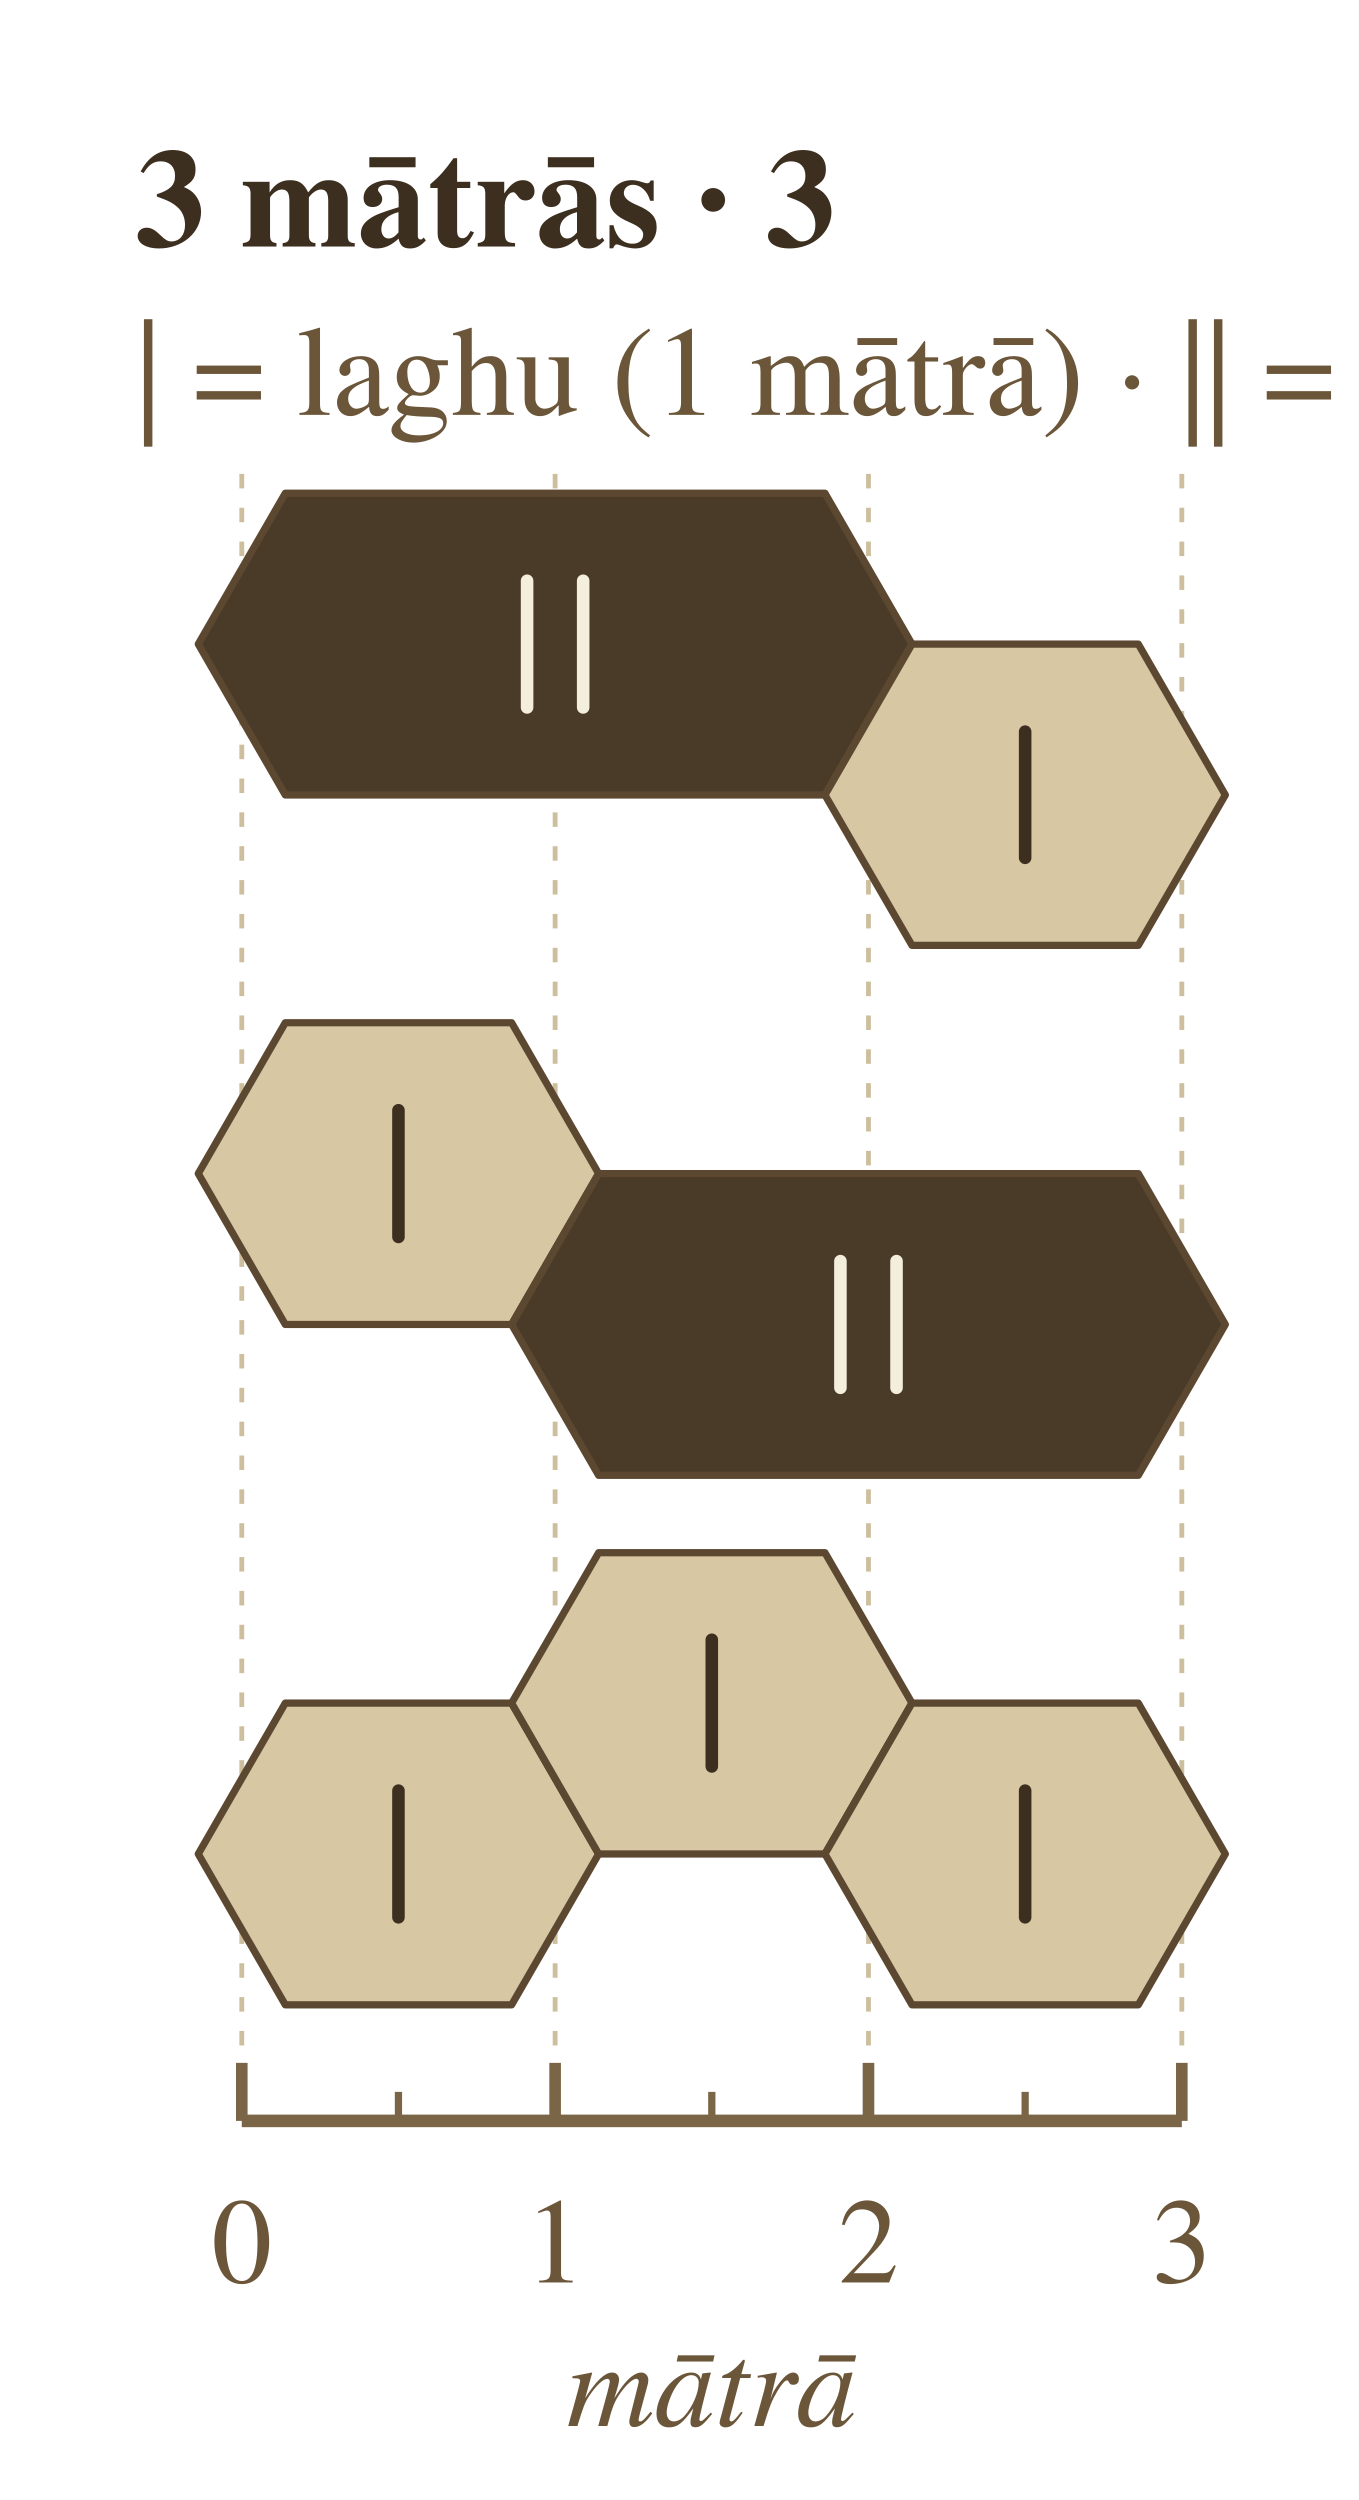
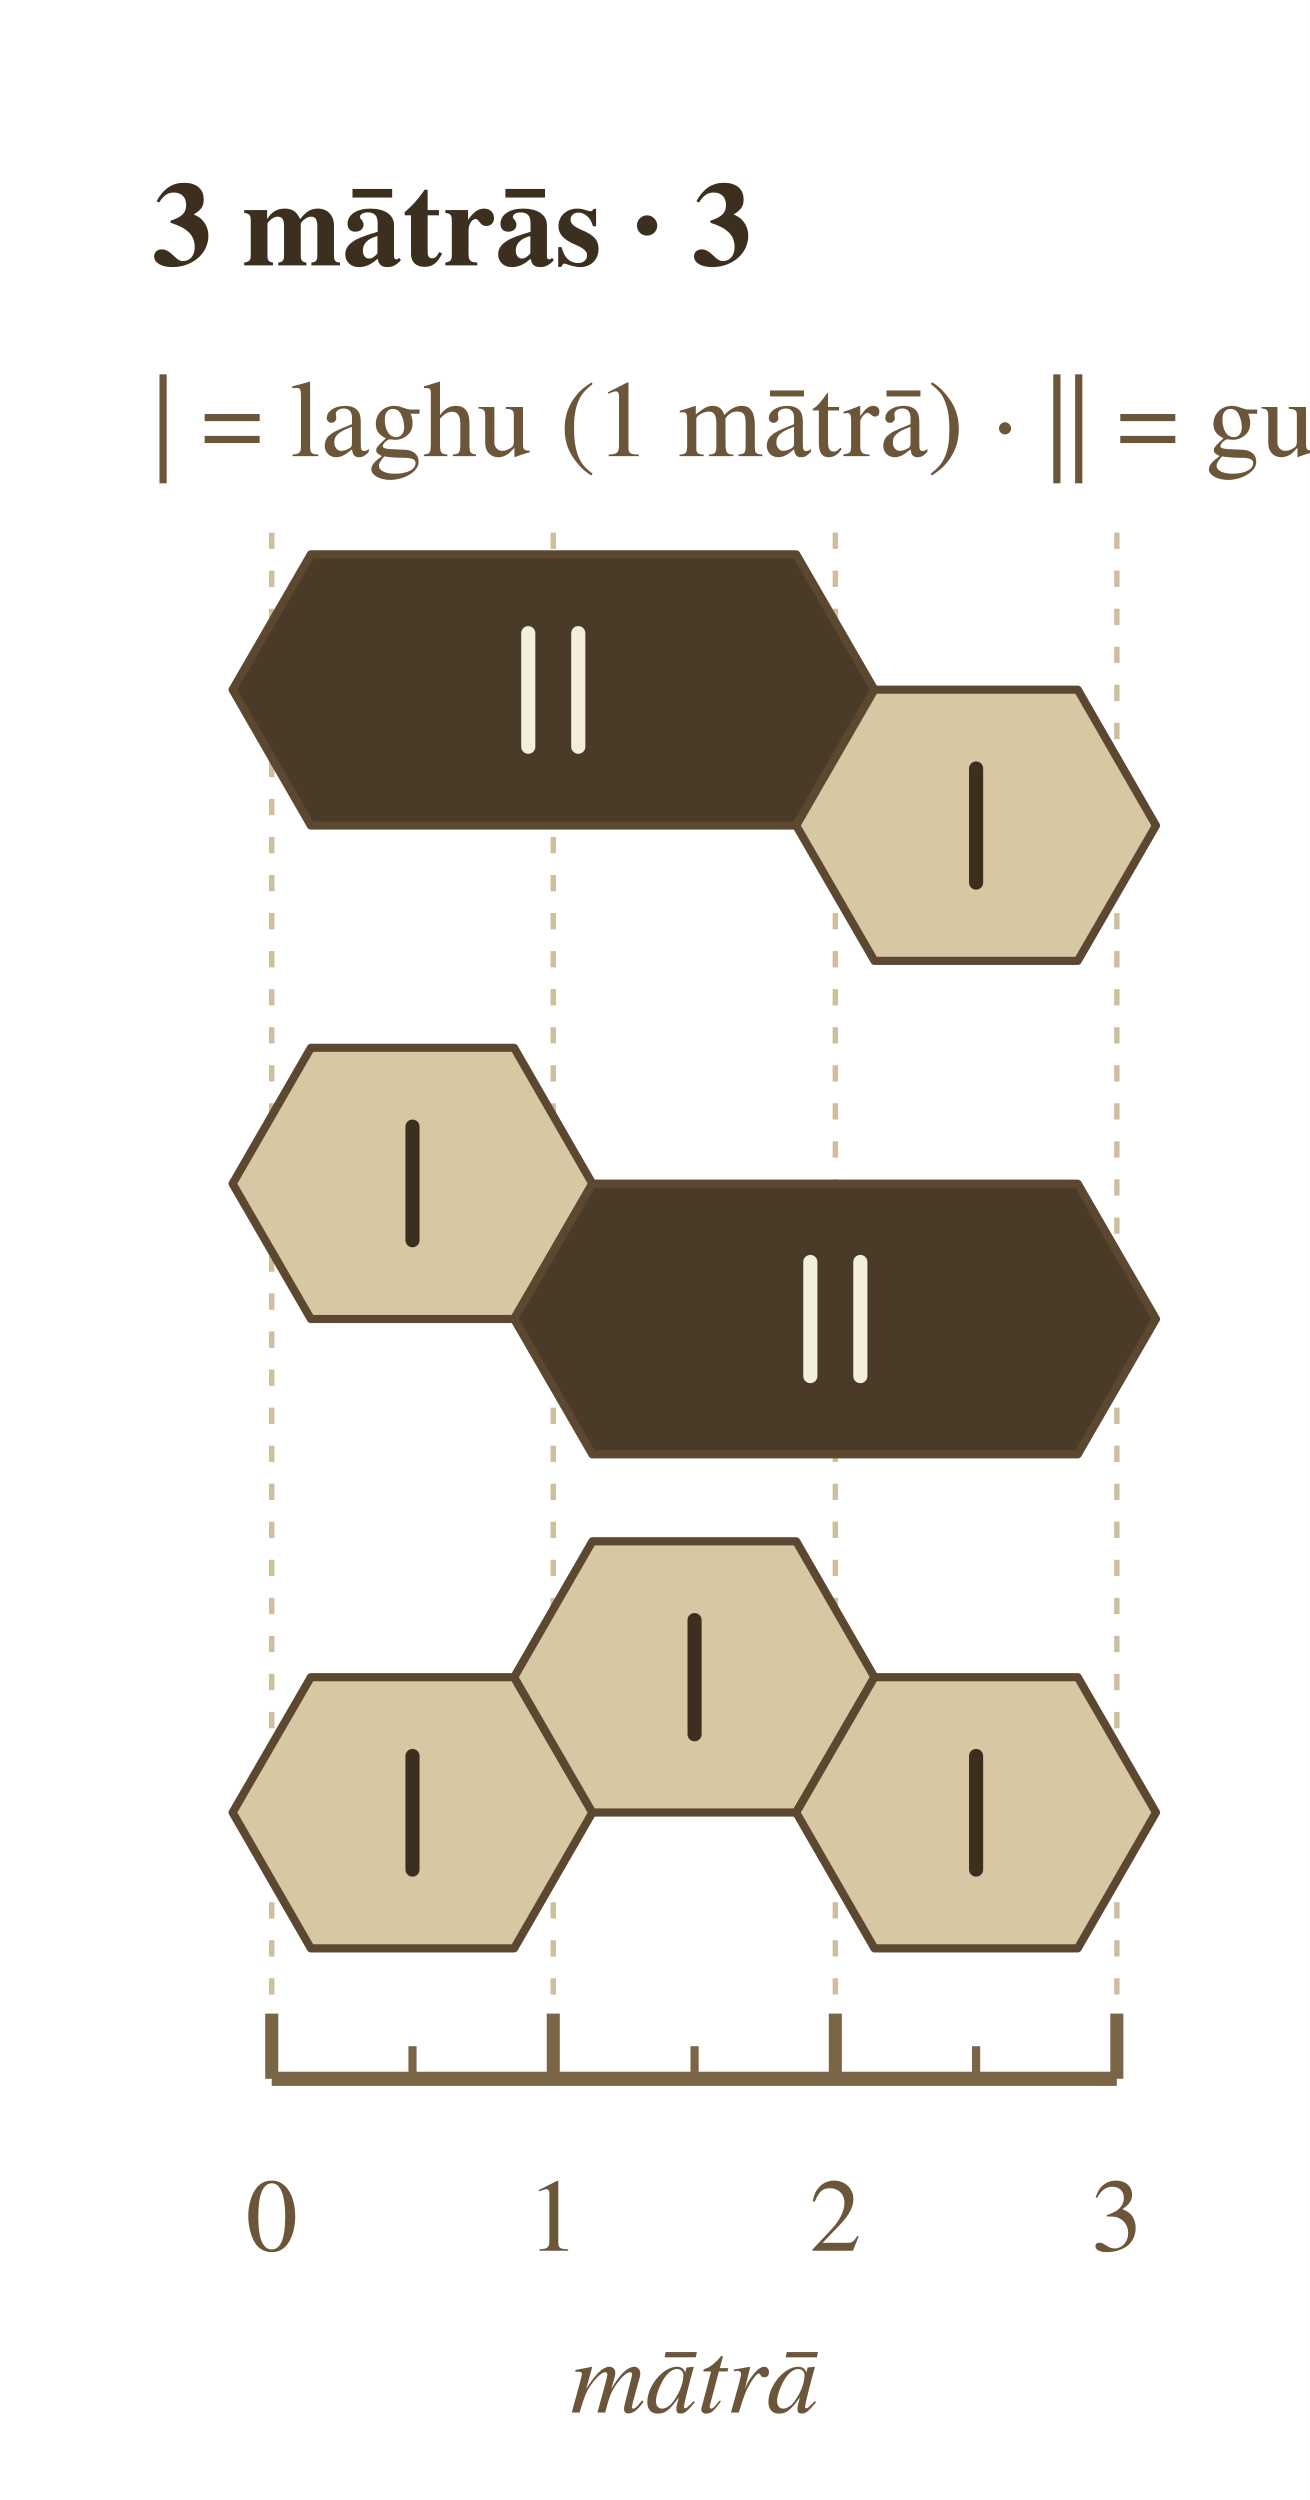
- <svg xmlns="http://www.w3.org/2000/svg" width="281" height="517" viewBox="0 0 281 517">
+ <svg xmlns="http://www.w3.org/2000/svg" width="241" height="460" viewBox="0 0 241 460">
  <rect width="100%" height="100%" fill="#ffffff" />
-   <text x="28.0" y="42.0" font-family="Charter, Georgia, Times, serif" font-size="29.0" font-weight="700" font-style="normal" text-anchor="start" dominant-baseline="middle" fill="#3d2f1f">3 mātrās · 3</text>
-   <text x="28.0" y="78.0" font-family="Charter, Georgia, Times, serif" font-size="26.4" font-weight="400" font-style="normal" text-anchor="start" dominant-baseline="middle" fill="#6b563a">| = laghu (1 mātrā)    ·    || = guru (2)</text>
-   <line x1="50.0" y1="98.0" x2="50.0" y2="438.6" stroke="#cdbf9e" stroke-width="1" stroke-dasharray="3,4" />
-   <line x1="114.8" y1="98.0" x2="114.8" y2="438.6" stroke="#cdbf9e" stroke-width="1" stroke-dasharray="3,4" />
-   <line x1="179.6" y1="98.0" x2="179.6" y2="438.6" stroke="#cdbf9e" stroke-width="1" stroke-dasharray="3,4" />
-   <line x1="244.4" y1="98.0" x2="244.4" y2="438.6" stroke="#cdbf9e" stroke-width="1" stroke-dasharray="3,4" />
-   <polygon points="59.0,102.0 170.6,102.0 188.6,133.2 170.6,164.4 59.0,164.4 41.0,133.2" fill="#4a3a28" stroke="#5c4830" stroke-width="1.5" stroke-linejoin="round" />
-   <polygon points="188.6,133.2 235.4,133.2 253.4,164.4 235.4,195.5 188.6,195.5 170.6,164.4" fill="#d8c7a3" stroke="#5c4830" stroke-width="1.5" stroke-linejoin="round" />
-   <line x1="109.0" y1="120.1" x2="109.0" y2="146.3" stroke="#f4eedd" stroke-width="2.6" stroke-linecap="round" />
-   <line x1="120.6" y1="120.1" x2="120.6" y2="146.3" stroke="#f4eedd" stroke-width="2.6" stroke-linecap="round" />
-   <line x1="212.0" y1="151.3" x2="212.0" y2="177.4" stroke="#3d2f1f" stroke-width="2.6" stroke-linecap="round" />
-   <polygon points="59.0,211.5 105.8,211.5 123.8,242.7 105.8,273.9 59.0,273.9 41.0,242.7" fill="#d8c7a3" stroke="#5c4830" stroke-width="1.5" stroke-linejoin="round" />
-   <polygon points="123.8,242.7 235.4,242.7 253.4,273.9 235.4,305.1 123.8,305.1 105.8,273.9" fill="#4a3a28" stroke="#5c4830" stroke-width="1.5" stroke-linejoin="round" />
-   <line x1="82.4" y1="229.6" x2="82.4" y2="255.8" stroke="#3d2f1f" stroke-width="2.6" stroke-linecap="round" />
-   <line x1="173.8" y1="260.8" x2="173.8" y2="287.0" stroke="#f4eedd" stroke-width="2.6" stroke-linecap="round" />
-   <line x1="185.4" y1="260.8" x2="185.4" y2="287.0" stroke="#f4eedd" stroke-width="2.6" stroke-linecap="round" />
-   <polygon points="59.0,352.2 105.8,352.2 123.8,383.4 105.8,414.6 59.0,414.6 41.0,383.4" fill="#d8c7a3" stroke="#5c4830" stroke-width="1.5" stroke-linejoin="round" />
-   <polygon points="123.8,321.1 170.6,321.1 188.6,352.2 170.6,383.4 123.8,383.4 105.8,352.2" fill="#d8c7a3" stroke="#5c4830" stroke-width="1.5" stroke-linejoin="round" />
-   <polygon points="188.6,352.2 235.4,352.2 253.4,383.4 235.4,414.6 188.6,414.6 170.6,383.4" fill="#d8c7a3" stroke="#5c4830" stroke-width="1.5" stroke-linejoin="round" />
-   <line x1="82.4" y1="370.3" x2="82.4" y2="396.5" stroke="#3d2f1f" stroke-width="2.6" stroke-linecap="round" />
-   <line x1="147.2" y1="339.1" x2="147.2" y2="365.3" stroke="#3d2f1f" stroke-width="2.6" stroke-linecap="round" />
-   <line x1="212.0" y1="370.3" x2="212.0" y2="396.5" stroke="#3d2f1f" stroke-width="2.6" stroke-linecap="round" />
-   <line x1="50.0" y1="438.6" x2="244.4" y2="438.6" stroke="#7a6647" stroke-width="2.6" />
-   <line x1="50.0" y1="438.6" x2="50.0" y2="426.6" stroke="#7a6647" stroke-width="2.4" />
-   <text x="50.0" y="464.6" font-family="Charter, Georgia, Times, serif" font-size="25.1" font-weight="400" font-style="normal" text-anchor="middle" dominant-baseline="middle" fill="#6b563a">0</text>
-   <line x1="82.4" y1="438.6" x2="82.4" y2="432.6" stroke="#7a6647" stroke-width="1.5" />
-   <line x1="114.8" y1="438.6" x2="114.8" y2="426.6" stroke="#7a6647" stroke-width="2.4" />
-   <text x="114.8" y="464.6" font-family="Charter, Georgia, Times, serif" font-size="25.1" font-weight="400" font-style="normal" text-anchor="middle" dominant-baseline="middle" fill="#6b563a">1</text>
-   <line x1="147.2" y1="438.6" x2="147.2" y2="432.6" stroke="#7a6647" stroke-width="1.5" />
-   <line x1="179.6" y1="438.6" x2="179.6" y2="426.6" stroke="#7a6647" stroke-width="2.4" />
-   <text x="179.6" y="464.6" font-family="Charter, Georgia, Times, serif" font-size="25.1" font-weight="400" font-style="normal" text-anchor="middle" dominant-baseline="middle" fill="#6b563a">2</text>
-   <line x1="212.0" y1="438.6" x2="212.0" y2="432.6" stroke="#7a6647" stroke-width="1.5" />
-   <line x1="244.4" y1="438.6" x2="244.4" y2="426.6" stroke="#7a6647" stroke-width="2.4" />
-   <text x="244.4" y="464.6" font-family="Charter, Georgia, Times, serif" font-size="25.1" font-weight="400" font-style="normal" text-anchor="middle" dominant-baseline="middle" fill="#6b563a">3</text>
-   <text x="147.2" y="494.6" font-family="Charter, Georgia, Times, serif" font-size="25.1" font-weight="400" font-style="italic" text-anchor="middle" dominant-baseline="middle" fill="#6b563a">mātrā</text>
+   <text x="28.0" y="42.0" font-family="Charter, Georgia, Times, serif" font-size="22.1" font-weight="700" font-style="normal" text-anchor="start" dominant-baseline="middle" fill="#3d2f1f">3 mātrās · 3</text>
+   <text x="28.0" y="78.0" font-family="Charter, Georgia, Times, serif" font-size="20.1" font-weight="400" font-style="normal" text-anchor="start" dominant-baseline="middle" fill="#6b563a">| = laghu (1 mātrā)    ·    || = guru (2)</text>
+   <line x1="50.0" y1="98.0" x2="50.0" y2="382.5" stroke="#cdbf9e" stroke-width="1" stroke-dasharray="3,4" />
+   <line x1="101.8" y1="98.0" x2="101.8" y2="382.5" stroke="#cdbf9e" stroke-width="1" stroke-dasharray="3,4" />
+   <line x1="153.7" y1="98.0" x2="153.7" y2="382.5" stroke="#cdbf9e" stroke-width="1" stroke-dasharray="3,4" />
+   <line x1="205.5" y1="98.0" x2="205.5" y2="382.5" stroke="#cdbf9e" stroke-width="1" stroke-dasharray="3,4" />
+   <polygon points="57.2,102.0 146.5,102.0 160.9,126.9 146.5,151.9 57.2,151.9 42.8,126.9" fill="#4a3a28" stroke="#5c4830" stroke-width="1.5" stroke-linejoin="round" />
+   <polygon points="160.9,126.9 198.3,126.9 212.7,151.9 198.3,176.8 160.9,176.8 146.5,151.9" fill="#d8c7a3" stroke="#5c4830" stroke-width="1.5" stroke-linejoin="round" />
+   <line x1="97.2" y1="116.5" x2="97.2" y2="137.4" stroke="#f4eedd" stroke-width="2.6" stroke-linecap="round" />
+   <line x1="106.4" y1="116.5" x2="106.4" y2="137.4" stroke="#f4eedd" stroke-width="2.6" stroke-linecap="round" />
+   <line x1="179.6" y1="141.4" x2="179.6" y2="162.4" stroke="#3d2f1f" stroke-width="2.6" stroke-linecap="round" />
+   <polygon points="57.2,192.8 94.6,192.8 109.0,217.8 94.6,242.7 57.2,242.7 42.8,217.8" fill="#d8c7a3" stroke="#5c4830" stroke-width="1.5" stroke-linejoin="round" />
+   <polygon points="109.0,217.8 198.3,217.8 212.7,242.7 198.3,267.6 109.0,267.6 94.6,242.7" fill="#4a3a28" stroke="#5c4830" stroke-width="1.5" stroke-linejoin="round" />
+   <line x1="75.9" y1="207.3" x2="75.9" y2="228.2" stroke="#3d2f1f" stroke-width="2.6" stroke-linecap="round" />
+   <line x1="149.1" y1="232.2" x2="149.1" y2="253.2" stroke="#f4eedd" stroke-width="2.6" stroke-linecap="round" />
+   <line x1="158.3" y1="232.2" x2="158.3" y2="253.2" stroke="#f4eedd" stroke-width="2.6" stroke-linecap="round" />
+   <polygon points="57.2,308.6 94.6,308.6 109.0,333.5 94.6,358.5 57.2,358.5 42.8,333.5" fill="#d8c7a3" stroke="#5c4830" stroke-width="1.5" stroke-linejoin="round" />
+   <polygon points="109.0,283.6 146.5,283.6 160.9,308.6 146.5,333.5 109.0,333.5 94.6,308.6" fill="#d8c7a3" stroke="#5c4830" stroke-width="1.5" stroke-linejoin="round" />
+   <polygon points="160.9,308.6 198.3,308.6 212.7,333.5 198.3,358.5 160.9,358.5 146.5,333.5" fill="#d8c7a3" stroke="#5c4830" stroke-width="1.5" stroke-linejoin="round" />
+   <line x1="75.9" y1="323.1" x2="75.9" y2="344.0" stroke="#3d2f1f" stroke-width="2.6" stroke-linecap="round" />
+   <line x1="127.8" y1="298.1" x2="127.8" y2="319.1" stroke="#3d2f1f" stroke-width="2.6" stroke-linecap="round" />
+   <line x1="179.6" y1="323.1" x2="179.6" y2="344.0" stroke="#3d2f1f" stroke-width="2.6" stroke-linecap="round" />
+   <line x1="50.0" y1="382.5" x2="205.5" y2="382.5" stroke="#7a6647" stroke-width="2.6" />
+   <line x1="50.0" y1="382.5" x2="50.0" y2="370.5" stroke="#7a6647" stroke-width="2.4" />
+   <text x="50.0" y="408.5" font-family="Charter, Georgia, Times, serif" font-size="19.1" font-weight="400" font-style="normal" text-anchor="middle" dominant-baseline="middle" fill="#6b563a">0</text>
+   <line x1="75.9" y1="382.5" x2="75.9" y2="376.5" stroke="#7a6647" stroke-width="1.5" />
+   <line x1="101.8" y1="382.5" x2="101.8" y2="370.5" stroke="#7a6647" stroke-width="2.4" />
+   <text x="101.8" y="408.5" font-family="Charter, Georgia, Times, serif" font-size="19.1" font-weight="400" font-style="normal" text-anchor="middle" dominant-baseline="middle" fill="#6b563a">1</text>
+   <line x1="127.8" y1="382.5" x2="127.8" y2="376.5" stroke="#7a6647" stroke-width="1.5" />
+   <line x1="153.7" y1="382.5" x2="153.7" y2="370.5" stroke="#7a6647" stroke-width="2.4" />
+   <text x="153.7" y="408.5" font-family="Charter, Georgia, Times, serif" font-size="19.1" font-weight="400" font-style="normal" text-anchor="middle" dominant-baseline="middle" fill="#6b563a">2</text>
+   <line x1="179.6" y1="382.5" x2="179.6" y2="376.5" stroke="#7a6647" stroke-width="1.5" />
+   <line x1="205.5" y1="382.5" x2="205.5" y2="370.5" stroke="#7a6647" stroke-width="2.4" />
+   <text x="205.5" y="408.5" font-family="Charter, Georgia, Times, serif" font-size="19.1" font-weight="400" font-style="normal" text-anchor="middle" dominant-baseline="middle" fill="#6b563a">3</text>
+   <text x="127.8" y="438.5" font-family="Charter, Georgia, Times, serif" font-size="19.1" font-weight="400" font-style="italic" text-anchor="middle" dominant-baseline="middle" fill="#6b563a">mātrā</text>
</svg>
